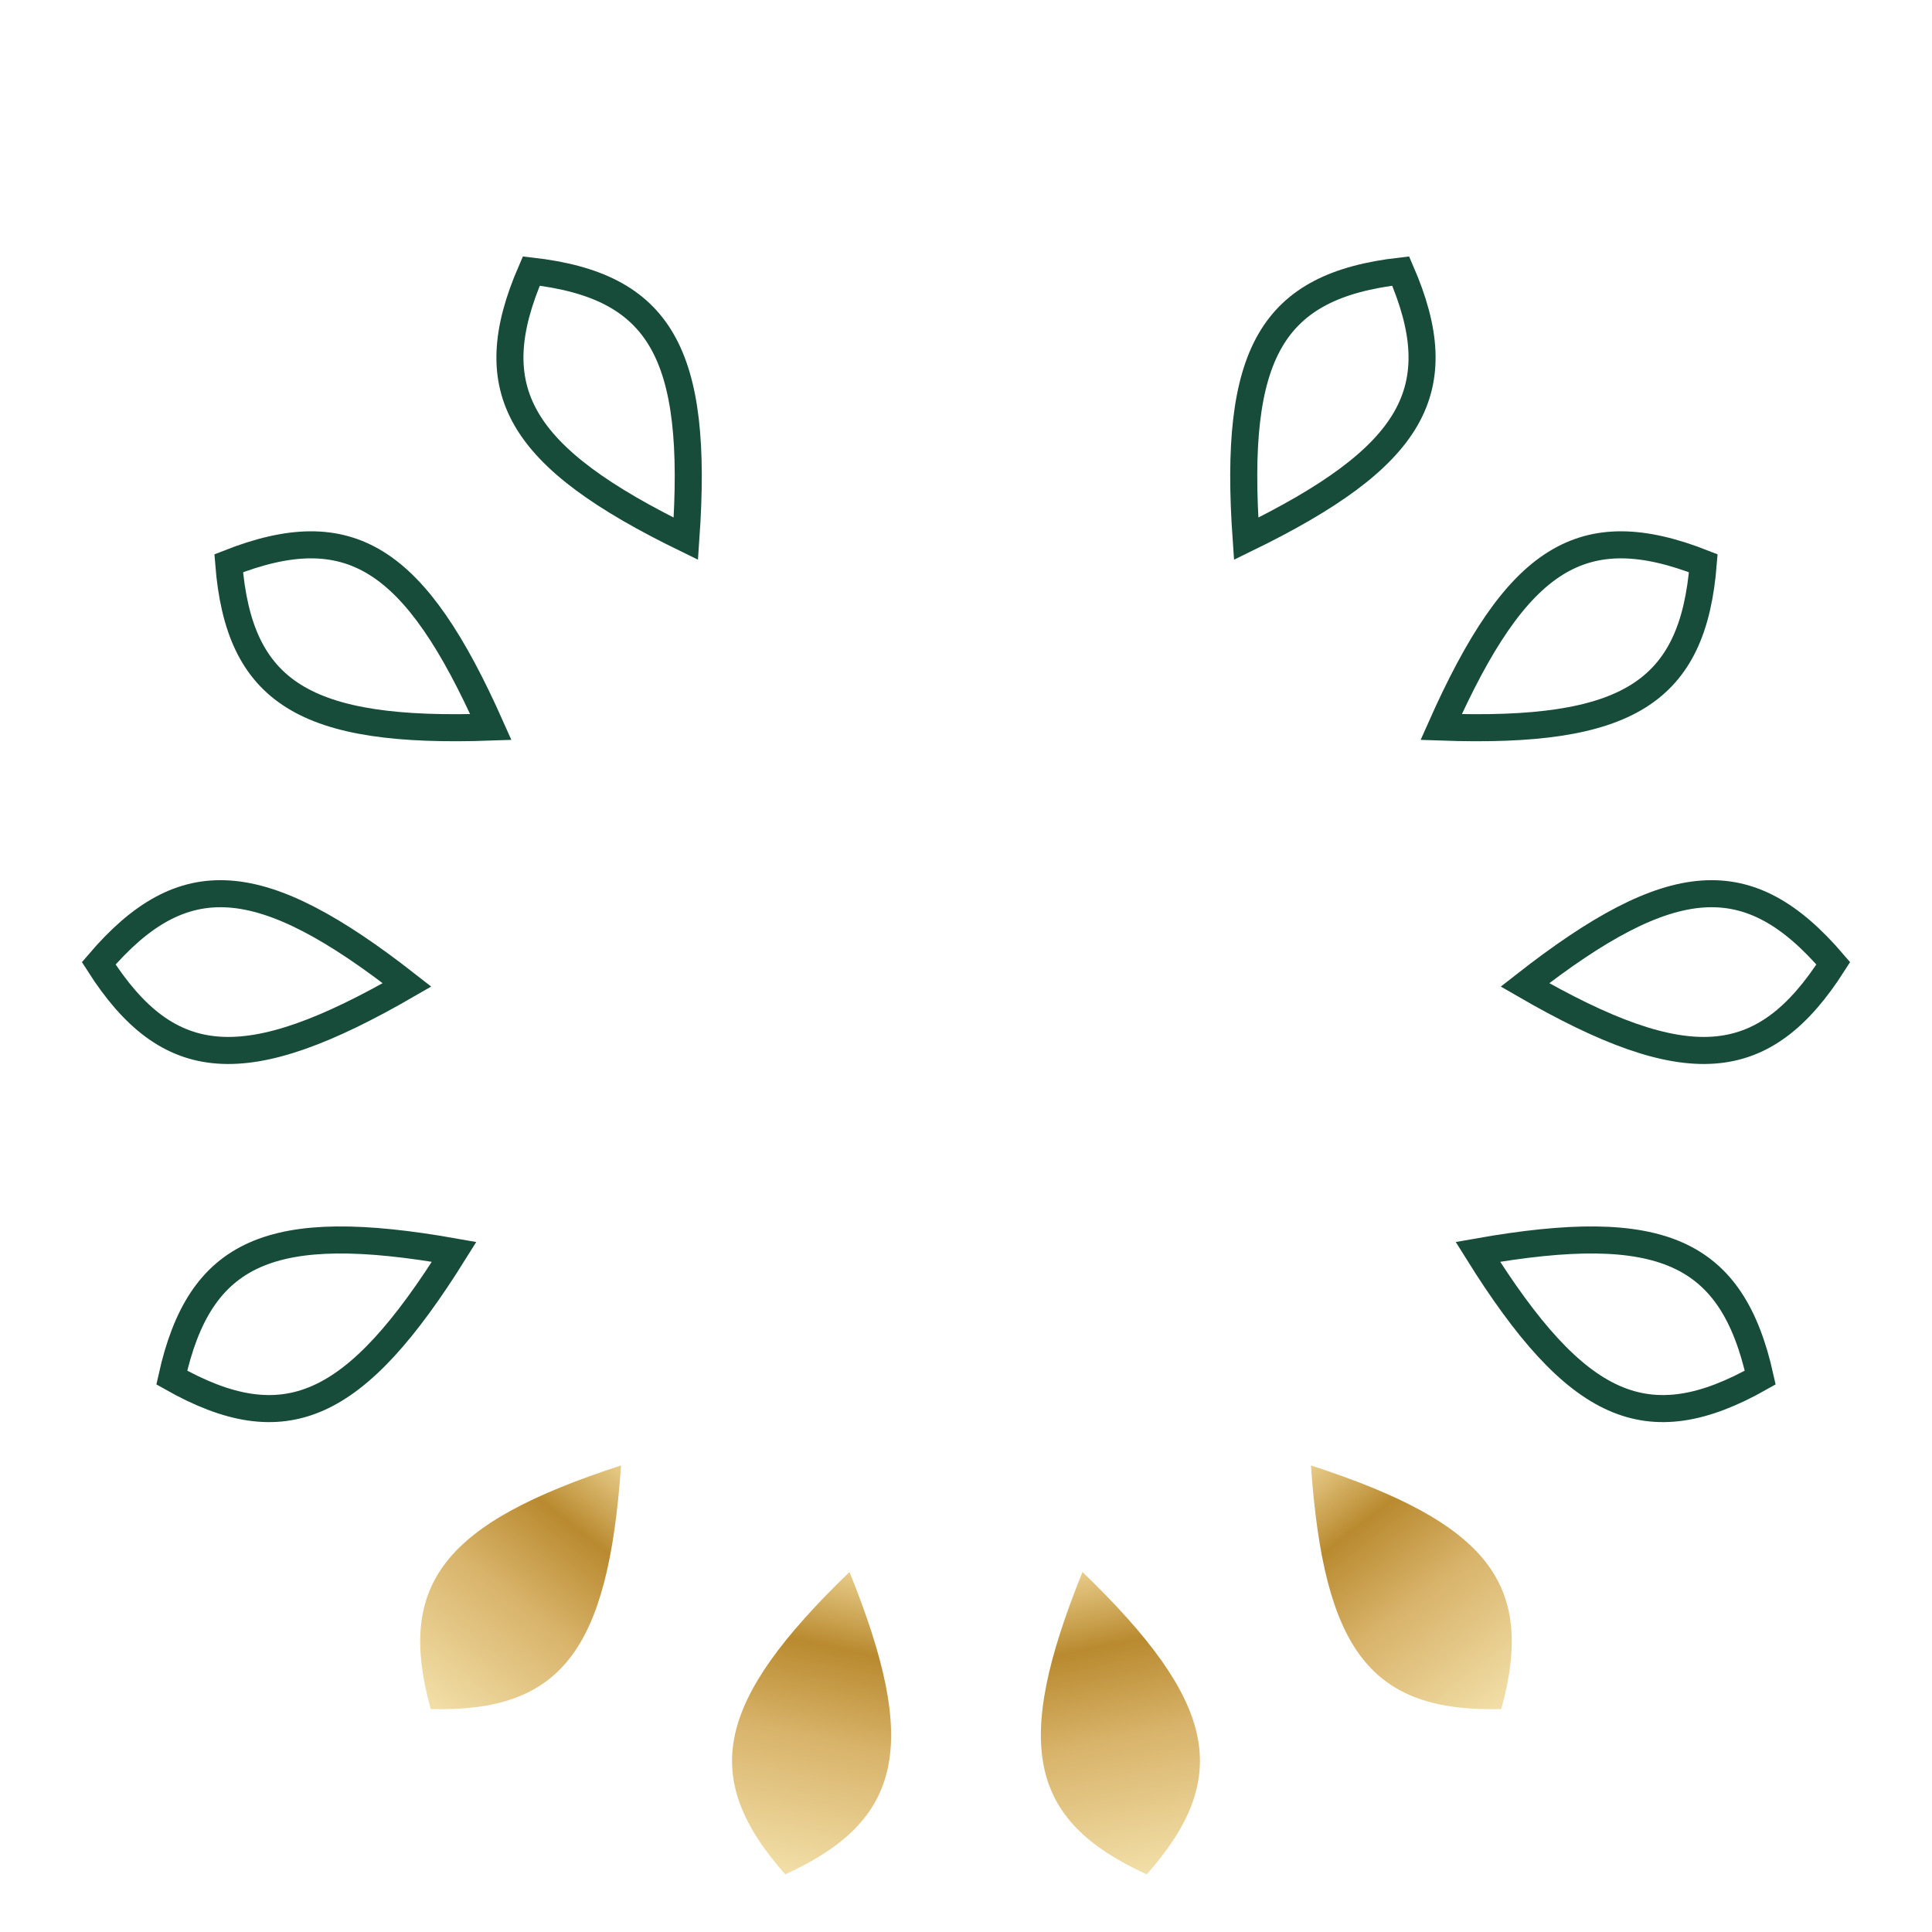
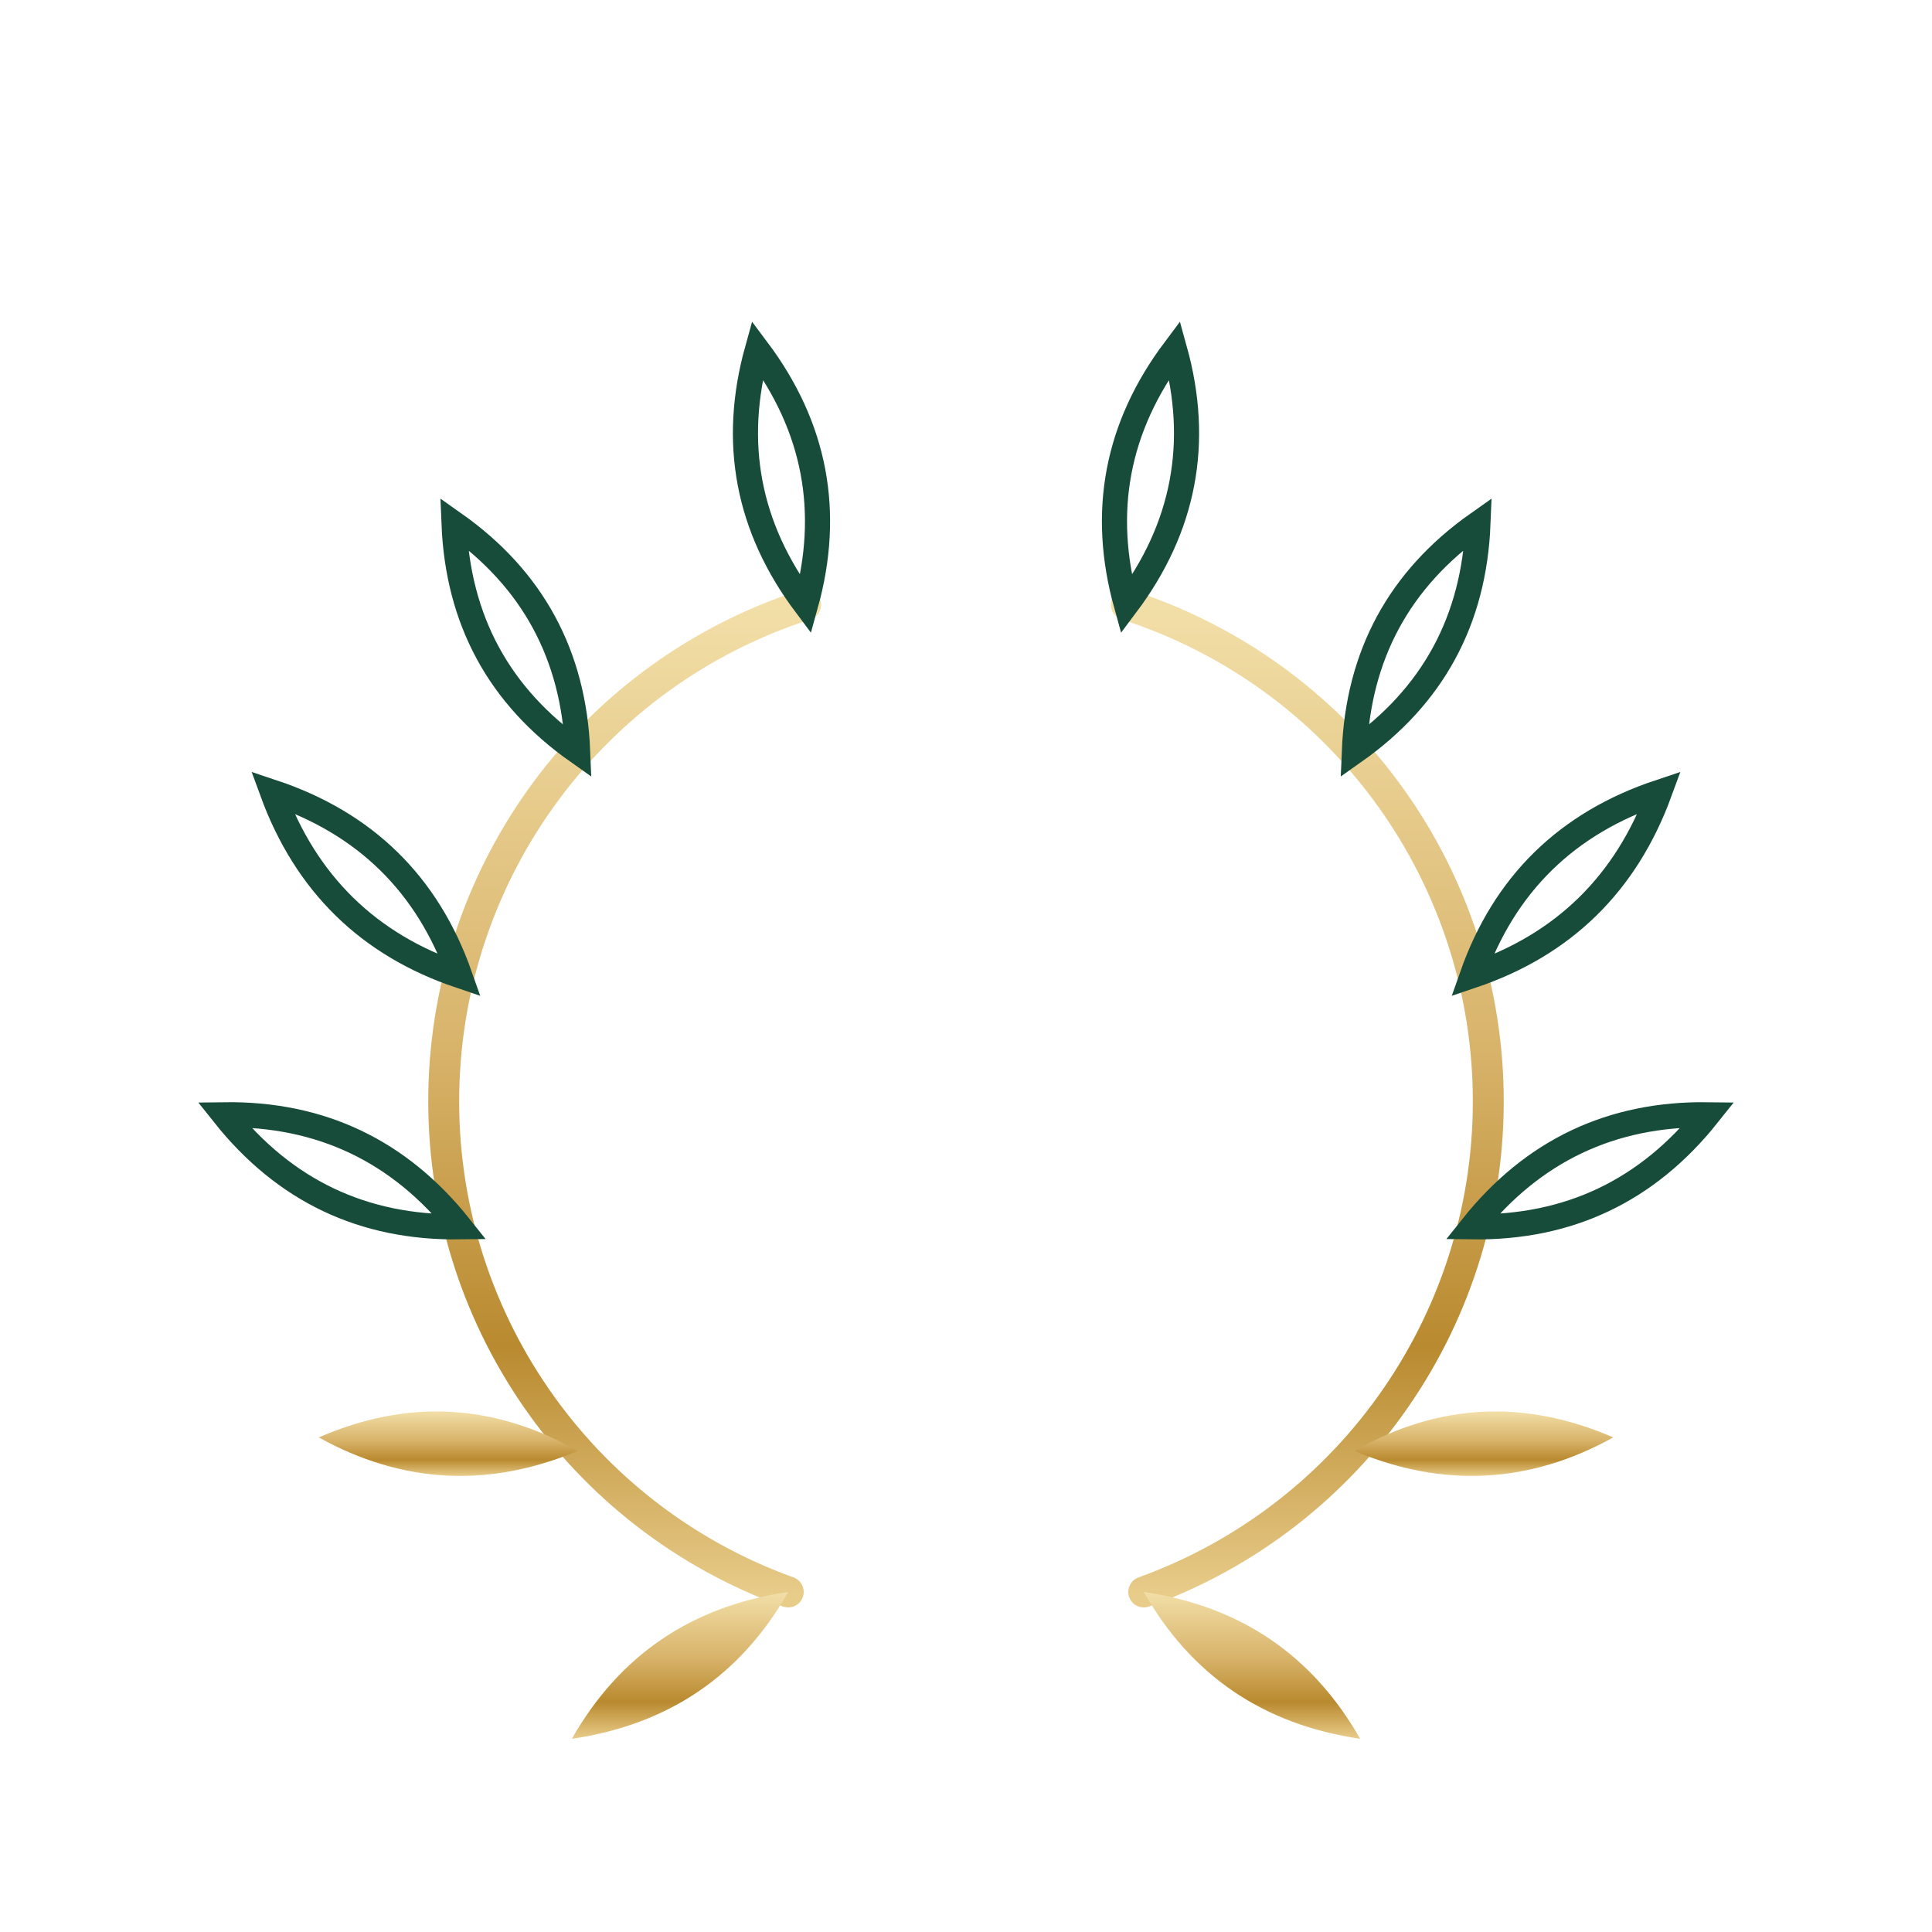
- <svg xmlns="http://www.w3.org/2000/svg" viewBox="0 0 100 100" fill="none" role="img">
+ <svg xmlns="http://www.w3.org/2000/svg" viewBox="0 0 100 100" role="img">
  <defs>
-     <linearGradient id="laurelGold" x1="0" y1="0" x2="0" y2="1">
+     <linearGradient id="lg" x1="0" y1="0" x2="0" y2="1">
      <stop offset="0" stop-color="#F2DFA8" />
      <stop offset="0.45" stop-color="#D8B36A" />
      <stop offset="0.75" stop-color="#B98A2F" />
      <stop offset="1" stop-color="#E8CC8A" />
    </linearGradient>
  </defs>
-   <path fill="none" stroke="#164C39" stroke-width="1.4" d="M50,24 C44.6,16 44.6,12 50,8 C55.4,12 55.4,16 50,24 Z" transform="rotate(30 50 53)" />
-   <path fill="none" stroke="#164C39" stroke-width="1.4" d="M50,24 C44.6,16 44.6,12 50,8 C55.4,12 55.4,16 50,24 Z" transform="rotate(-30 50 53)" />
-   <path fill="none" stroke="#164C39" stroke-width="1.4" d="M50,24 C44.6,16 44.6,12 50,8 C55.4,12 55.4,16 50,24 Z" transform="rotate(58 50 53)" />
-   <path fill="none" stroke="#164C39" stroke-width="1.4" d="M50,24 C44.6,16 44.6,12 50,8 C55.4,12 55.4,16 50,24 Z" transform="rotate(-58 50 53)" />
-   <path fill="none" stroke="#164C39" stroke-width="1.4" d="M50,24 C44.6,16 44.6,12 50,8 C55.4,12 55.4,16 50,24 Z" transform="rotate(86 50 53)" />
-   <path fill="none" stroke="#164C39" stroke-width="1.4" d="M50,24 C44.6,16 44.6,12 50,8 C55.4,12 55.4,16 50,24 Z" transform="rotate(-86 50 53)" />
-   <path fill="none" stroke="#164C39" stroke-width="1.4" d="M50,24 C44.6,16 44.6,12 50,8 C55.4,12 55.4,16 50,24 Z" transform="rotate(114 50 53)" />
-   <path fill="none" stroke="#164C39" stroke-width="1.4" d="M50,24 C44.6,16 44.6,12 50,8 C55.4,12 55.4,16 50,24 Z" transform="rotate(-114 50 53)" />
-   <path fill="url(#laurelGold)" d="M50,24 C44.6,16 44.6,12 50,8 C55.4,12 55.4,16 50,24 Z" transform="rotate(142 50 53)" />
-   <path fill="url(#laurelGold)" d="M50,24 C44.6,16 44.6,12 50,8 C55.4,12 55.4,16 50,24 Z" transform="rotate(-142 50 53)" />
-   <path fill="url(#laurelGold)" d="M50,24 C44.6,16 44.6,12 50,8 C55.4,12 55.4,16 50,24 Z" transform="rotate(168 50 53)" />
-   <path fill="url(#laurelGold)" d="M50,24 C44.6,16 44.6,12 50,8 C55.4,12 55.4,16 50,24 Z" transform="rotate(-168 50 53)" />
+   <path d="M40.8,82.4 A27,27 0 0 1 41.7,31.3" fill="none" stroke="url(#lg)" stroke-width="1.6" stroke-linecap="round" />
+   <path d="M59.2,82.4 A27,27 0 0 0 58.3,31.3" fill="none" stroke="url(#lg)" stroke-width="1.6" stroke-linecap="round" />
+   <path d="M40.8,82.4 Q33.3,83.5 29.6,90.0 Q37.1,88.9 40.8,82.4 Z" fill="url(#lg)" />
+   <path d="M29.9,75.1 Q23.4,71.4 16.5,74.4 Q23.0,78.0 29.9,75.1 Z" fill="url(#lg)" />
+   <path d="M23.8,63.5 Q19.1,57.6 11.6,57.7 Q16.3,63.6 23.8,63.5 Z" fill="none" stroke="#164C39" stroke-width="1.3" />
+   <path d="M23.8,50.5 Q21.3,43.4 14.1,41.0 Q16.7,48.1 23.8,50.5 Z" fill="none" stroke="#164C39" stroke-width="1.3" />
+   <path d="M29.9,38.9 Q29.6,31.4 23.5,27.1 Q23.8,34.6 29.9,38.9 Z" fill="none" stroke="#164C39" stroke-width="1.3" />
+   <path d="M41.7,31.3 Q43.7,24.1 39.2,18.1 Q37.2,25.3 41.7,31.3 Z" fill="none" stroke="#164C39" stroke-width="1.3" />
+   <path d="M59.2,82.4 Q62.9,88.9 70.4,90.0 Q66.7,83.5 59.2,82.4 Z" fill="url(#lg)" />
+   <path d="M70.1,75.1 Q77.0,78.0 83.5,74.4 Q76.6,71.4 70.1,75.1 Z" fill="url(#lg)" />
+   <path d="M76.2,63.5 Q83.7,63.6 88.4,57.7 Q80.9,57.6 76.2,63.5 Z" fill="none" stroke="#164C39" stroke-width="1.3" />
+   <path d="M76.2,50.5 Q83.3,48.1 85.9,41.0 Q78.7,43.4 76.2,50.5 Z" fill="none" stroke="#164C39" stroke-width="1.3" />
+   <path d="M70.1,38.9 Q76.2,34.6 76.5,27.1 Q70.4,31.4 70.1,38.9 Z" fill="none" stroke="#164C39" stroke-width="1.3" />
+   <path d="M58.3,31.3 Q62.8,25.3 60.8,18.1 Q56.3,24.1 58.3,31.3 Z" fill="none" stroke="#164C39" stroke-width="1.3" />
</svg>
